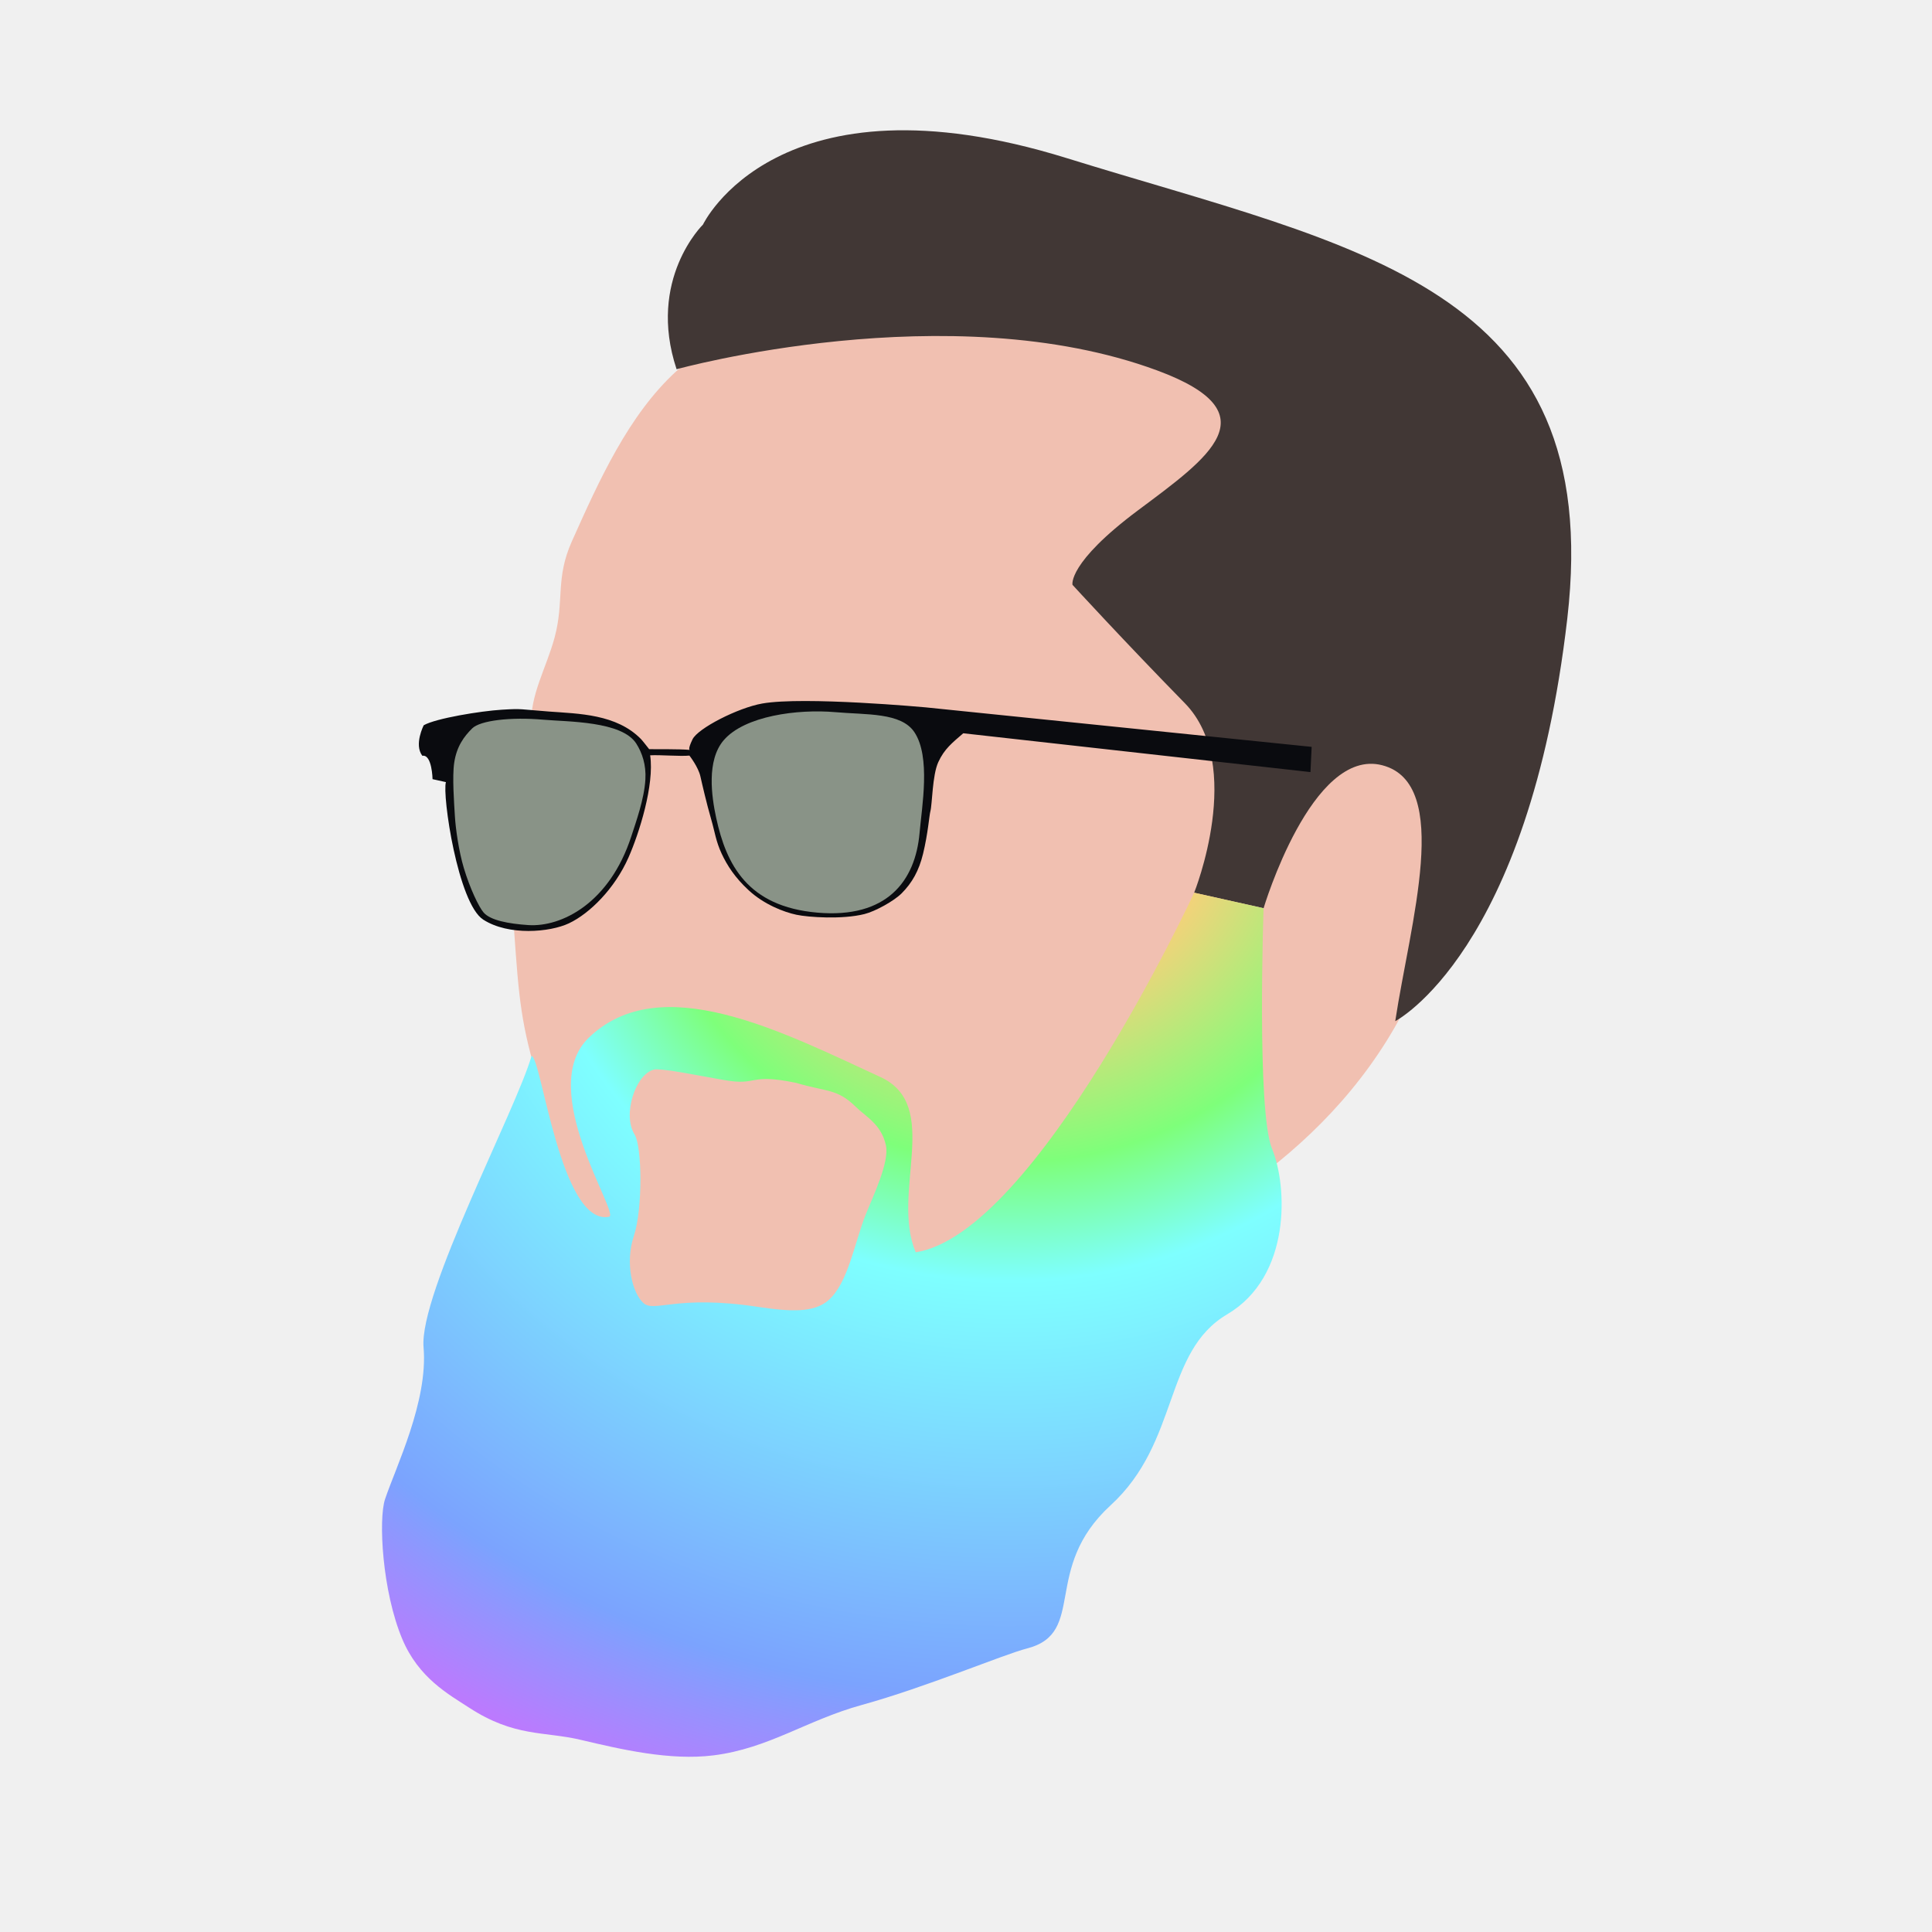
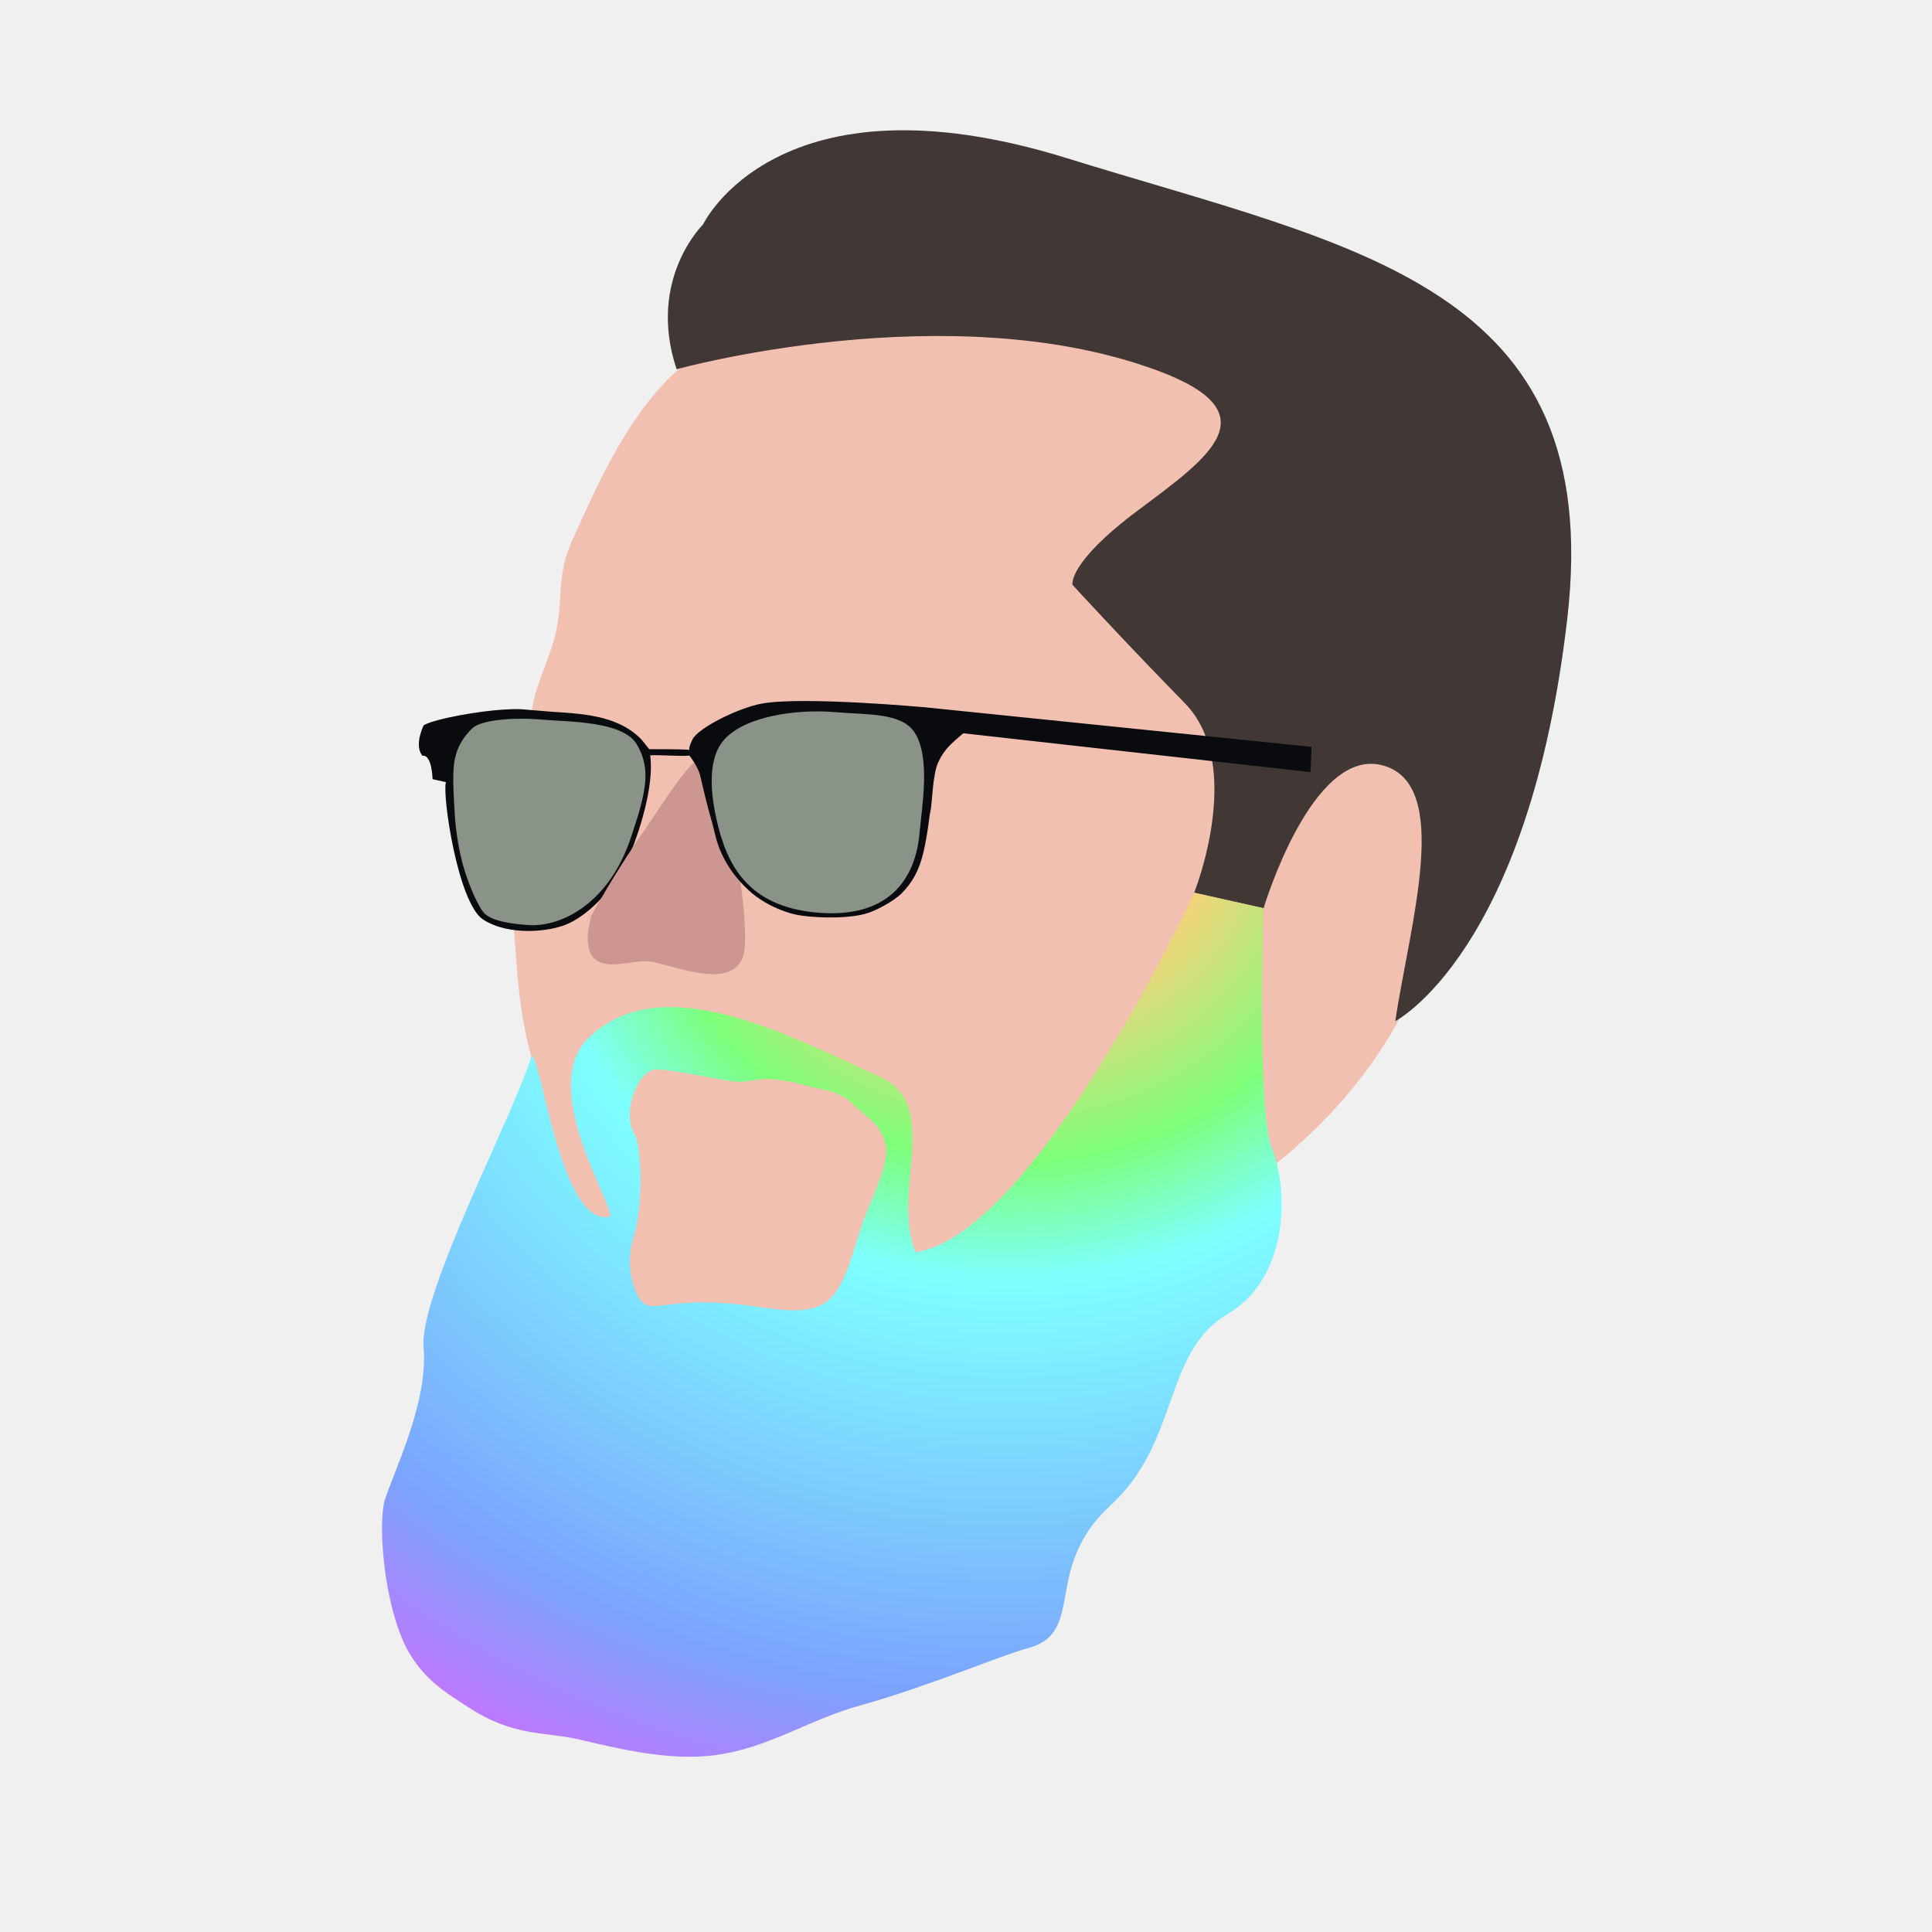
<svg xmlns="http://www.w3.org/2000/svg" version="1.1" id="Layer_1" x="0px" y="0px" viewBox="0 0 600 600" xml:space="preserve" width="600" height="600">
  <style type="text/css" id="style824">
     .hair{
       opacity:1;
       fill:#413735;
       fill-opacity:1;
     }
     .head{
       opacity:1;
       fill:#f1c0b1;
+        fill-opacity:1;
+      }
+      .nose{
+        opacity:1;
+        fill:#CE9691;
       fill-opacity:1;
     }
     .rims{
       opacity:1;
       fill:#0a0b0f;
       fill-opacity:1;
     }
     .lens{
       opacity:1;
       fill:#899387;
       fill-opacity:1;
     }
     .beard{
       opacity:1;
       fill:#ffffff;
       fill-opacity:1;
     }
   </style>
  <defs>
    <radialGradient id="rg1" cx="0.474" cy="0.472" r="50%">
      <stop offset="5%" style="stop-color:#FD5258;" />
      <stop offset="15%" style="stop-color:#FECE7A;" />
      <stop offset="30%" style="stop-color:#7EFF7A;" />
      <stop offset="40%" style="stop-color:#7EFFFF;" />
      <stop offset="75%" style="stop-color:#7BA3FE;" />
      <stop offset="90%" style="stop-color:#CB70FE;" />
      <stop offset="100%" style="stop-color:#FC49F5;" />
    </radialGradient>
    <mask id="beard-mask">
      <path id="beard" class="beard" d="m 377.322,270.768 c 0,0 -39.709,109.83 -76.426,118.785 -9.403,-17.91 4.312,-46.117 -15.672,-53.283 -31.56,-11.317 -71.059,-27.63 -91.328,-4.186 -15.078,17.44 14.69,53.782 11.18,54.783 -14.733,4.203 -25.215,-47.437 -28.328,-47.674 -3.385,17.247 -28.433,76.529 -25.527,93.096 2.905,16.567 -5.383,37.874 -7.809,48.018 -1.53,6.398 1.613,28.558 9.125,42.809 6.122,11.614 15.855,15.85 22.527,19.408 14.859,7.925 23.874,5.249 35.34,6.924 12.772,1.866 28.231,4.089 41.568,1.215 16.923,-3.647 27.834,-13.393 44.461,-19.588 19.584,-7.296 42.287,-19.372 49.67,-21.986 18.154,-6.43 2.255,-25.056 21.957,-46.549 19.702,-21.493 12.09,-48.807 30.896,-62.24 18.806,-13.433 15.223,-41.193 9.402,-52.387 -5.821,-11.194 -9.143,-74.227 -9.143,-74.227 z m -159.625,69.154 c 3.965,0.043 6.194,0.358 19.184,1.523 10.919,0.98 7.237,-2.855 22.449,-1.072 9.57,1.978 12.809,0.612 19.03,5.744 3.409,2.813 8.494,4.784 10.434,11.167 1.562,5.138 -2.535,15.814 -4.408,22.05 -2.652,8.827 -3.546,21.66 -9.246,27.482 -4.08,4.167 -11.129,4.554 -21.748,3.884 -25.454,-1.605 -31.687,4.67 -35.356,1.918 -3.669,-2.752 -6.827,-11.827 -4.774,-20.492 2.064,-8.714 0.111,-27.952 -2.521,-31.416 -4.357,-5.733 -1.377,-18.804 4.355,-20.639 0.366,-0.117 1.28,-0.165 2.602,-0.15 z" />
    </mask>
  </defs>
  <g transform="scale(1, 1) translate(0, 0)">
    <g transform="rotate(5, 300, 200)">
      <path id="head" class="head" d="m 453.513,274.255 c -10.312,54.654 -49.866,89.252 -88.225,110.795 -41.439,23.273 -61.603,62.816 -101.992,62.816 -19.199,0 -28.69,3.387 -44.574,-4.233 -16.711,-8.017 -12.591,-15.66 -24.593,-36.448 -6.004,-10.4 -9.224,-47.418 -14.147,-59.301 -7.364,-17.775 -8.763,-26.442 -12.049,-47.125 -2.934,-18.466 7.33,-19.188 7.33,-39.084 0,-9.295 -6.206,-16.288 -7.496,-24.679 -1.401,-9.115 3.067,-18.252 4.771,-27.825 2.089,-11.734 -1.41,-18.245 2.741,-30.244 6.824,-19.72 14.148,-40.664 27.656,-55.41 31.541,-34.431 73.972,-59.977 101.697,-60.345 43.039,-0.571 128.739,12.321 154.68,57.043 21.137,36.44 3.957,102.333 -5.799,154.04 z" />
      <path id="hair" class="hair" d="m 203.027,122.826 c -11.677,-27.004 4.245,-45.464 4.245,-45.464 0,0 18.715,-50.379 110.768,-30.402 C 409.833,66.88 488.256,71.523 485.337,175.889 c -2.919,104.366 -42.33,129.18 -42.33,129.18 0,0 -0.046,0.729 0,0 1.93,-30.627 11.385,-75.045 -10.947,-78.822 -22.333,-3.776 -32.842,47.439 -32.842,47.439 l -21.895,-2.919 c 0,0 12.407,-40.87 -8.028,-58.386 -20.435,-17.516 -37.951,-33.572 -37.951,-33.572 0,0 -2.189,-6.568 18.246,-24.814 20.435,-18.246 39.07,-33.691 2.189,-43.79 -66.326,-18.161 -148.751,12.622 -148.751,12.622 z" />
+       <path id="nose" class="nose" d="m 239.737,300.106 c 0,14.977 -22.907,6.645 -29.454,6.645 -6.546,-10e-6 -19.366,7.614 -19.396,-7.363 -0.003,-1.536 0.596,-5.225 0.596,-5.225 3.124,-7.09 7.597,-16.424 13.265,-26.413 6.915,-12.187 13.266,-25.03 16.495,-25.03 6.546,0 18.494,42.409 18.494,57.387 z" />
      <path id="rims" class="rims" d="m 289.242,220.693 c 0,0 -38.002,-0.166 -50.68,3.24 -7.405,1.99 -19.227,9.404 -20.586,12.957 -1.358,3.553 -0.521,3.344 -0.521,3.344 -3.741,0.021 -9.498,0.663 -12.637,0.873 0,0 -2.312,-2.486 -2.766,-2.875 -8.304,-7.117 -19.968,-6.171 -29.26,-6.051 -9.3,0.12 -8.146,-0.258 -14.631,0.713 -6.485,0.971 -20.193,4.453 -23.725,6.92 0,0 -2.569,6.259 0.396,9.488 2.966,-0.791 3.789,6.953 3.789,6.953 l 4.213,0.551 c -0.845,4.059 6.98,37.194 15.283,41.543 8.304,4.349 20.943,2.11 26.596,-1.186 6.136,-3.577 13.226,-11.935 16.65,-21.979 2.641,-7.746 6.092,-23.144 3.937,-32.201 3.093,-0.449 9.294,-0.44 12.153,-0.973 0,0 3.056,3.267 3.971,6.164 0.666,2.108 2.629,8.182 4.543,13.111 1.411,3.633 1.971,6.479 4.103,10.178 1.998,3.466 4.745,7.045 9.379,10.624 5.146,3.974 11.461,5.782 15.412,6.266 3.845,0.47 14.338,0.258 21.025,-2.052 3.319,-1.146 8.817,-4.865 10.953,-7.422 2.958,-3.54 4.737,-7.441 5.557,-12.83 0.976,-6.418 0.885,-12.053 1.105,-13.266 0.418,-2.299 -0.395,-11.244 1.127,-15.5 1.522,-4.256 3.813,-6.366 6.943,-9.59 l 108.465,2.611 -0.312,-7.836 z" />
      <path id="lensr" class="lens" d="m 201.668,268.54 c -4.917,21.288 -19.141,30.061 -29.519,30.267 -6.054,0.12 -11.843,-0.422 -14.159,-2.711 -1.596,-1.578 -4.824,-7.008 -7.283,-13.188 -2.08,-5.227 -3.638,-12.213 -4.15,-15.666 -0.609,-4.108 -1.955,-12.281 -1.679,-16.681 0.32,-5.111 2.334,-8.388 4.645,-11.1 2.245,-2.635 11.465,-4.601 21.749,-4.601 7.66,0 24.37,-1.723 29.421,4.881 2.071,2.707 3.646,6.285 3.783,10.827 0.184,6.08 -1.746,13.37 -2.809,17.972 z" />
      <path id="lensl" class="lens" d="m 290.749,259.734 c 0,14.913 -7.746,27.398 -29.494,27.398 -21.749,0 -29.434,-12.361 -33.844,-26.608 -1.977,-6.388 -4.595,-17.434 0.224,-24.184 5.776,-8.09 21.961,-11.716 33.817,-11.716 9.692,0 20.32,-1.723 24.96,4.043 5.773,7.174 4.336,22.798 4.336,31.065 z" />
+       <path id="nose2" class="nose" d="m 210.283,306.751 c -6.546,-10e-6 -19.366,7.614 -19.396,-7.363 -0.003,-1.536 0.596,-5.225 0.596,-5.225 3.124,-7.09 7.597,-16.424 13.265,-26.413 17.587,11.472 12.724,31.456 5.536,39.002 z" />
      <g mask="url(#beard-mask)">
        <g id="spirals" transform="translate(320,250) rotate(525)" style="fill:none;stroke-width:80px;stroke-linecap:round;">
          <path id="spiral1" class="sprial" style="stroke:url(#rg1);" d="M0,0C3.36,0.06,6.6,-2.82,7.07,-7.07C7.66,-11.26,5.28,-16.67,0,-20C-5.18,-23.4,-13.27,-24.43,-21.21,-21.21C-29.13,-18.12,-36.69,-10.51,-40,0C-43.42,10.46,-42.3,23.68,-35.36,35.36C-28.53,47,-15.79,56.71,0,60C15.69,63.43,34.14,60.2,49.5,49.5C64.88,38.98,76.71,21.03,80,0C83.43,-20.92,78.08,-44.6,63.64,-63.64C49.44,-82.74,26.27,-96.74,0,-100C-26.16,-103.45,-55.05,-95.94,-77.78,-77.78C-100.6,-59.88,-116.76,-31.53,-120,0C-123.48,31.43,-113.8,65.49,-91.92,91.92C-70.34,118.47,-36.76,136.79,0,140C36.66,143.5,75.94,131.67,106.07,106.07C136.34,80.79,156.81,42,160,0C163.53,-41.9,149.54,-86.4,120.21,-120.21C91.24,-154.2,47.24,-176.83,0,-180C-47.13,-183.56,-96.85,-167.4,-134.35,-134.35C-172.06,-101.7,-196.86,-52.47,-200,0C-203.55,52.4,-185.28,107.29,-148.49,148.49C-112.14,189.9,-57.74,216.9,0,220C57.63,223.58,117.75,203.14,162.63,162.63C207.77,122.6,236.92,62.97,240,0C243.62,-62.86,220.98,-128.21,176.78,-176.78C133.05,-225.63,68.21,-256.95,0,-260C-68.13,-263.64,-138.65,-238.85,-190.92,-190.92C-243.49,-143.49,-276.98,-73.47,-280,0C-283.66,73.36,-256.71,149.1,-205.06,205.06C-153.94,261.36,-78.71,297,0,300C78.6,303.69,159.56,274.58,219.2,219.2C279.23,164.4,317.02,83.94,320,0C323.72,-83.84,292.44,-170.01,233.35,-233.35C174.84,-297.12,89.21,-337.04,0,-340C-89.07,-343.71,-180.46,-310.32,-247.49,-247.49C-315,-185.31,-357.03,-94.41,-360,0C-363.74,94.33,-328.18,190.91,-261.63,261.63C-195.75,332.86,-99.67,377.06,0,380C99.57,383.76,201.36,346.05,275.77,275.77C350.73,206.2,397.08,104.91,400,0" />
        </g>
      </g>
    </g>
  </g>
</svg>
